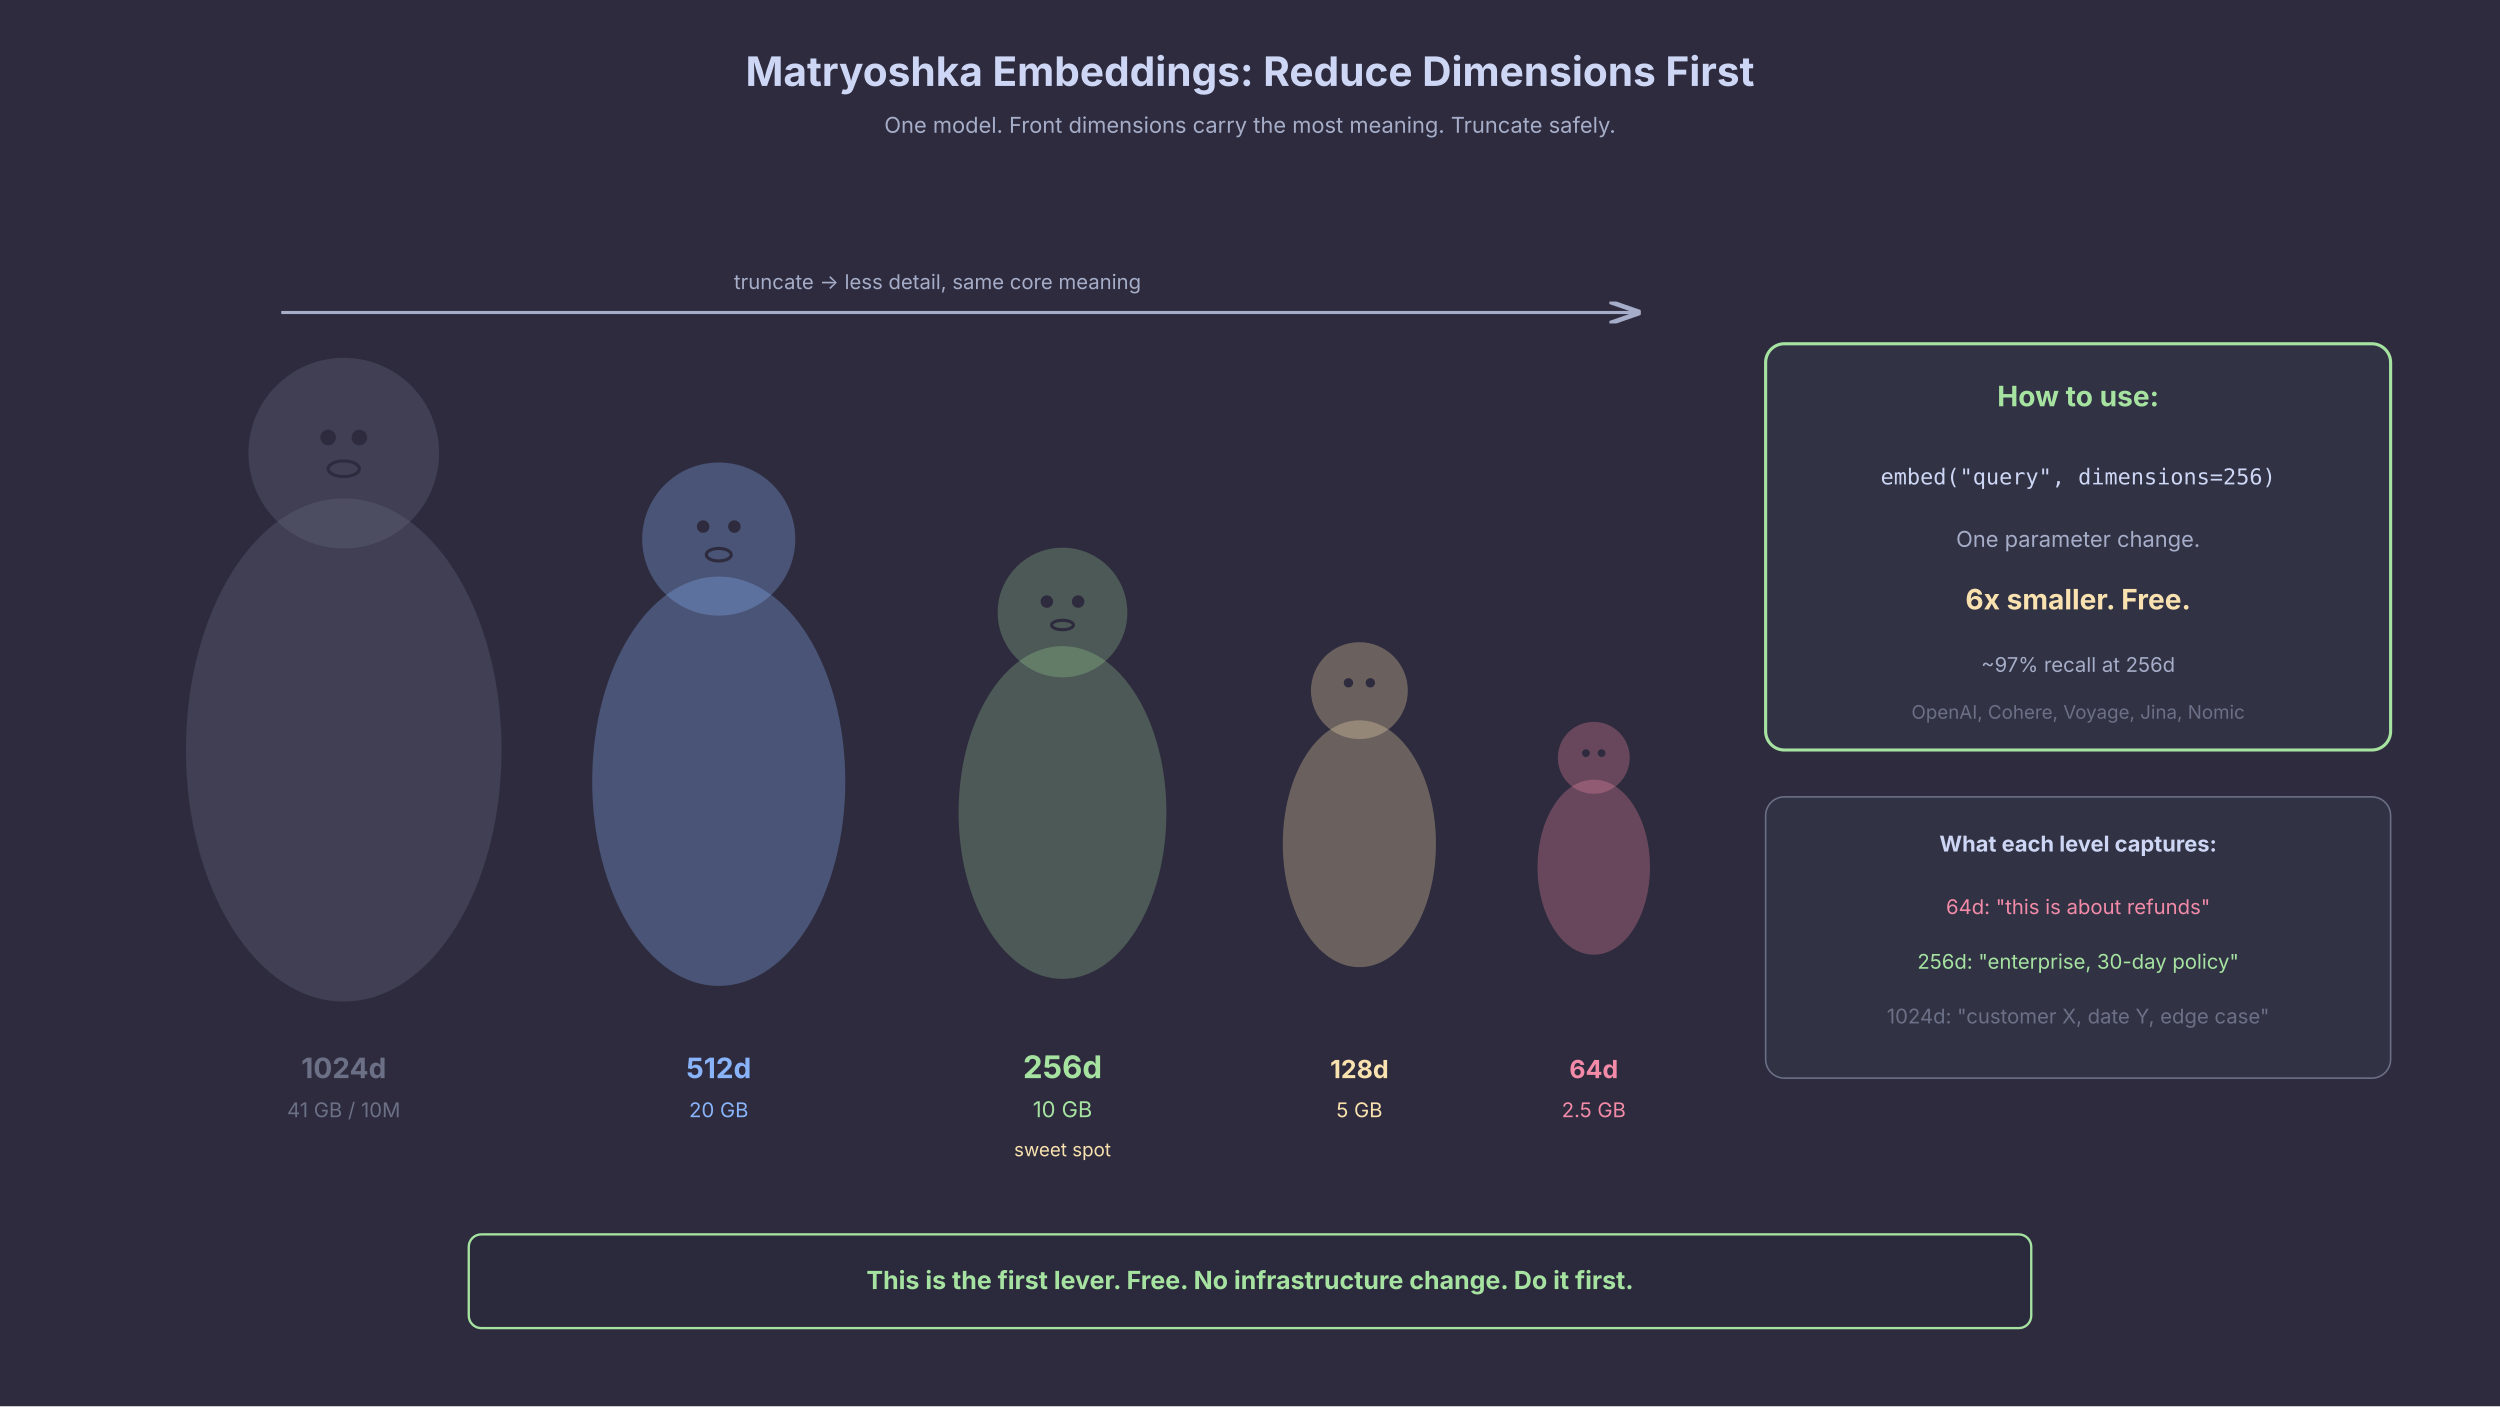
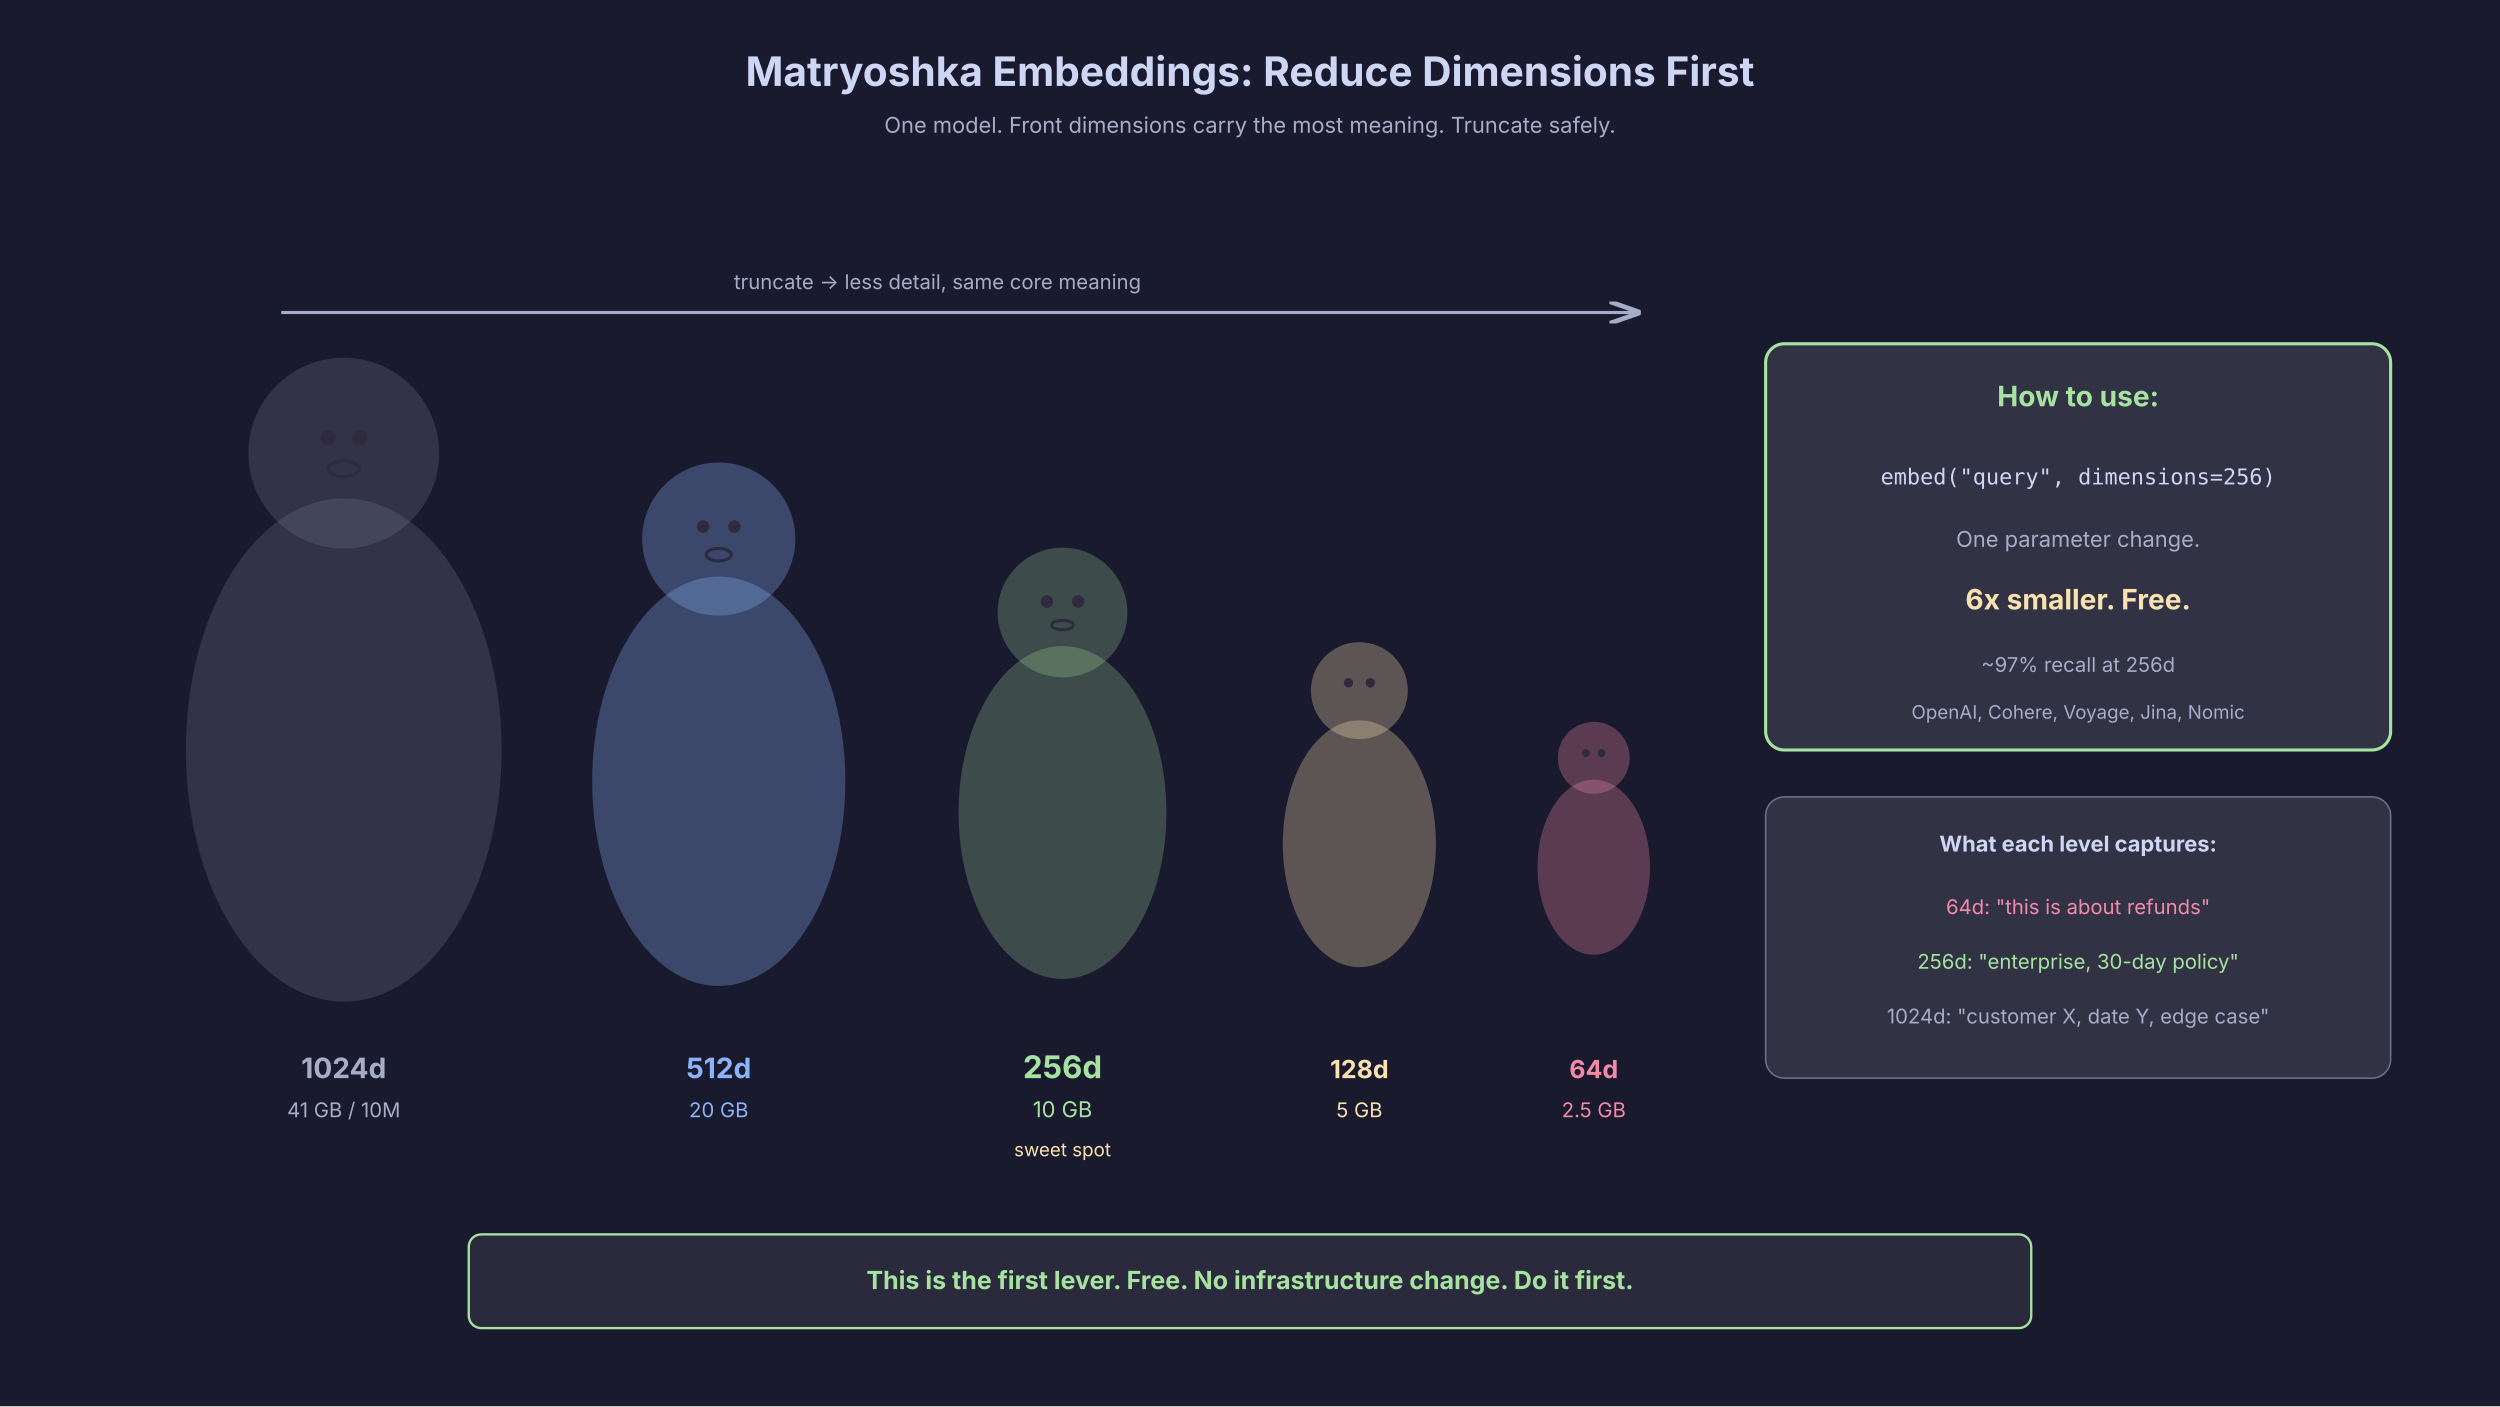
<svg xmlns="http://www.w3.org/2000/svg" viewBox="0 0 1600 900" font-family="Inter, -apple-system, sans-serif">
-   <rect width="1600" height="900" fill="#2d2b3d" />
+   <rect width="1600" height="900" fill="#1a1a2e" />
  <text x="800" y="55" text-anchor="middle" fill="#cdd6f4" font-size="26" font-weight="bold">Matryoshka Embeddings: Reduce Dimensions First</text>
  <text x="800" y="85" text-anchor="middle" fill="#a6adc8" font-size="14">One model. Front dimensions carry the most meaning. Truncate safely.</text>
  <ellipse cx="220" cy="480" rx="100" ry="160" fill="#6c7086" opacity="0.3" stroke="#6c7086" stroke-width="2" />
  <circle cx="220" cy="290" r="60" fill="#6c7086" opacity="0.3" stroke="#6c7086" stroke-width="2" />
  <circle cx="210" cy="280" r="5" fill="#2d2b3d" />
  <circle cx="230" cy="280" r="5" fill="#2d2b3d" />
  <ellipse cx="220" cy="300" rx="10" ry="5" fill="none" stroke="#2d2b3d" stroke-width="2" />
-   <text x="220" y="690" text-anchor="middle" fill="#6c7086" font-size="18" font-weight="bold">1024d</text>
-   <text x="220" y="715" text-anchor="middle" fill="#6c7086" font-size="13">41 GB / 10M</text>
+   <text x="220" y="690" text-anchor="middle" fill="#a6adc8" font-size="18" font-weight="bold">1024d</text>
+   <text x="220" y="715" text-anchor="middle" fill="#a6adc8" font-size="13">41 GB / 10M</text>
  <ellipse cx="460" cy="500" rx="80" ry="130" fill="#89b4fa" opacity="0.3" stroke="#89b4fa" stroke-width="2" />
  <circle cx="460" cy="345" r="48" fill="#89b4fa" opacity="0.3" stroke="#89b4fa" stroke-width="2" />
  <circle cx="450" cy="337" r="4" fill="#2d2b3d" />
  <circle cx="470" cy="337" r="4" fill="#2d2b3d" />
  <ellipse cx="460" cy="355" rx="8" ry="4" fill="none" stroke="#2d2b3d" stroke-width="2" />
  <text x="460" y="690" text-anchor="middle" fill="#89b4fa" font-size="18" font-weight="bold">512d</text>
  <text x="460" y="715" text-anchor="middle" fill="#89b4fa" font-size="13">20 GB</text>
  <ellipse cx="680" cy="520" rx="65" ry="105" fill="#a6e3a1" opacity="0.25" stroke="#a6e3a1" stroke-width="3" />
  <circle cx="680" cy="392" r="40" fill="#a6e3a1" opacity="0.25" stroke="#a6e3a1" stroke-width="3" />
  <circle cx="670" cy="385" r="4" fill="#2d2b3d" />
  <circle cx="690" cy="385" r="4" fill="#2d2b3d" />
  <ellipse cx="680" cy="400" rx="7" ry="3" fill="none" stroke="#2d2b3d" stroke-width="2" />
  <text x="680" y="690" text-anchor="middle" fill="#a6e3a1" font-size="20" font-weight="bold">256d</text>
  <text x="680" y="715" text-anchor="middle" fill="#a6e3a1" font-size="14">10 GB</text>
  <text x="680" y="740" text-anchor="middle" fill="#f9e2af" font-size="12">sweet spot</text>
  <ellipse cx="870" cy="540" rx="48" ry="78" fill="#f9e2af" opacity="0.3" stroke="#f9e2af" stroke-width="2" />
  <circle cx="870" cy="442" r="30" fill="#f9e2af" opacity="0.3" stroke="#f9e2af" stroke-width="2" />
  <circle cx="863" cy="437" r="3" fill="#2d2b3d" />
  <circle cx="877" cy="437" r="3" fill="#2d2b3d" />
  <text x="870" y="690" text-anchor="middle" fill="#f9e2af" font-size="16" font-weight="bold">128d</text>
  <text x="870" y="715" text-anchor="middle" fill="#f9e2af" font-size="13">5 GB</text>
  <ellipse cx="1020" cy="555" rx="35" ry="55" fill="#f38ba8" opacity="0.3" stroke="#f38ba8" stroke-width="2" />
  <circle cx="1020" cy="485" r="22" fill="#f38ba8" opacity="0.3" stroke="#f38ba8" stroke-width="2" />
  <circle cx="1015" cy="482" r="2.5" fill="#2d2b3d" />
  <circle cx="1025" cy="482" r="2.5" fill="#2d2b3d" />
  <text x="1020" y="690" text-anchor="middle" fill="#f38ba8" font-size="16" font-weight="bold">64d</text>
  <text x="1020" y="715" text-anchor="middle" fill="#f38ba8" font-size="13">2.5 GB</text>
  <line x1="180" y1="200" x2="1050" y2="200" stroke="#a6adc8" stroke-width="2" marker-end="url(#arw4)" />
  <text x="600" y="185" text-anchor="middle" fill="#a6adc8" font-size="13">truncate → less detail, same core meaning</text>
  <rect x="1130" y="220" width="400" height="260" rx="12" fill="#313244" stroke="#a6e3a1" stroke-width="2" />
  <text x="1330" y="260" text-anchor="middle" fill="#a6e3a1" font-size="18" font-weight="bold">How to use:</text>
  <text x="1330" y="310" text-anchor="middle" fill="#cdd6f4" font-size="14" font-family="monospace">embed("query", dimensions=256)</text>
  <text x="1330" y="350" text-anchor="middle" fill="#a6adc8" font-size="14">One parameter change.</text>
  <text x="1330" y="390" text-anchor="middle" fill="#f9e2af" font-size="18" font-weight="bold">6x smaller. Free.</text>
  <text x="1330" y="430" text-anchor="middle" fill="#a6adc8" font-size="13">~97% recall at 256d</text>
-   <text x="1330" y="460" text-anchor="middle" fill="#6c7086" font-size="12">OpenAI, Cohere, Voyage, Jina, Nomic</text>
+   <text x="1330" y="460" text-anchor="middle" fill="#a6adc8" font-size="12">OpenAI, Cohere, Voyage, Jina, Nomic</text>
  <rect x="1130" y="510" width="400" height="180" rx="12" fill="#313244" stroke="#6c7086" stroke-width="1" />
  <text x="1330" y="545" text-anchor="middle" fill="#cdd6f4" font-size="14" font-weight="bold">What each level captures:</text>
  <text x="1330" y="585" text-anchor="middle" fill="#f38ba8" font-size="13">64d: "this is about refunds"</text>
  <text x="1330" y="620" text-anchor="middle" fill="#a6e3a1" font-size="13">256d: "enterprise, 30-day policy"</text>
-   <text x="1330" y="655" text-anchor="middle" fill="#6c7086" font-size="13">1024d: "customer X, date Y, edge case"</text>
+   <text x="1330" y="655" text-anchor="middle" fill="#a6adc8" font-size="13">1024d: "customer X, date Y, edge case"</text>
  <rect x="300" y="790" width="1000" height="60" rx="8" fill="#2a2a3c" stroke="#a6e3a1" stroke-width="1.5" />
  <text x="800" y="825" text-anchor="middle" fill="#a6e3a1" font-size="16" font-weight="bold">This is the first lever. Free. No infrastructure change. Do it first.</text>
  <defs>
    <marker id="arw4" markerWidth="10" markerHeight="7" refX="10" refY="3.5" orient="auto">
      <path d="M0,0 L10,3.5 L0,7" fill="none" stroke="#a6adc8" stroke-width="1.5" />
    </marker>
  </defs>
</svg>
